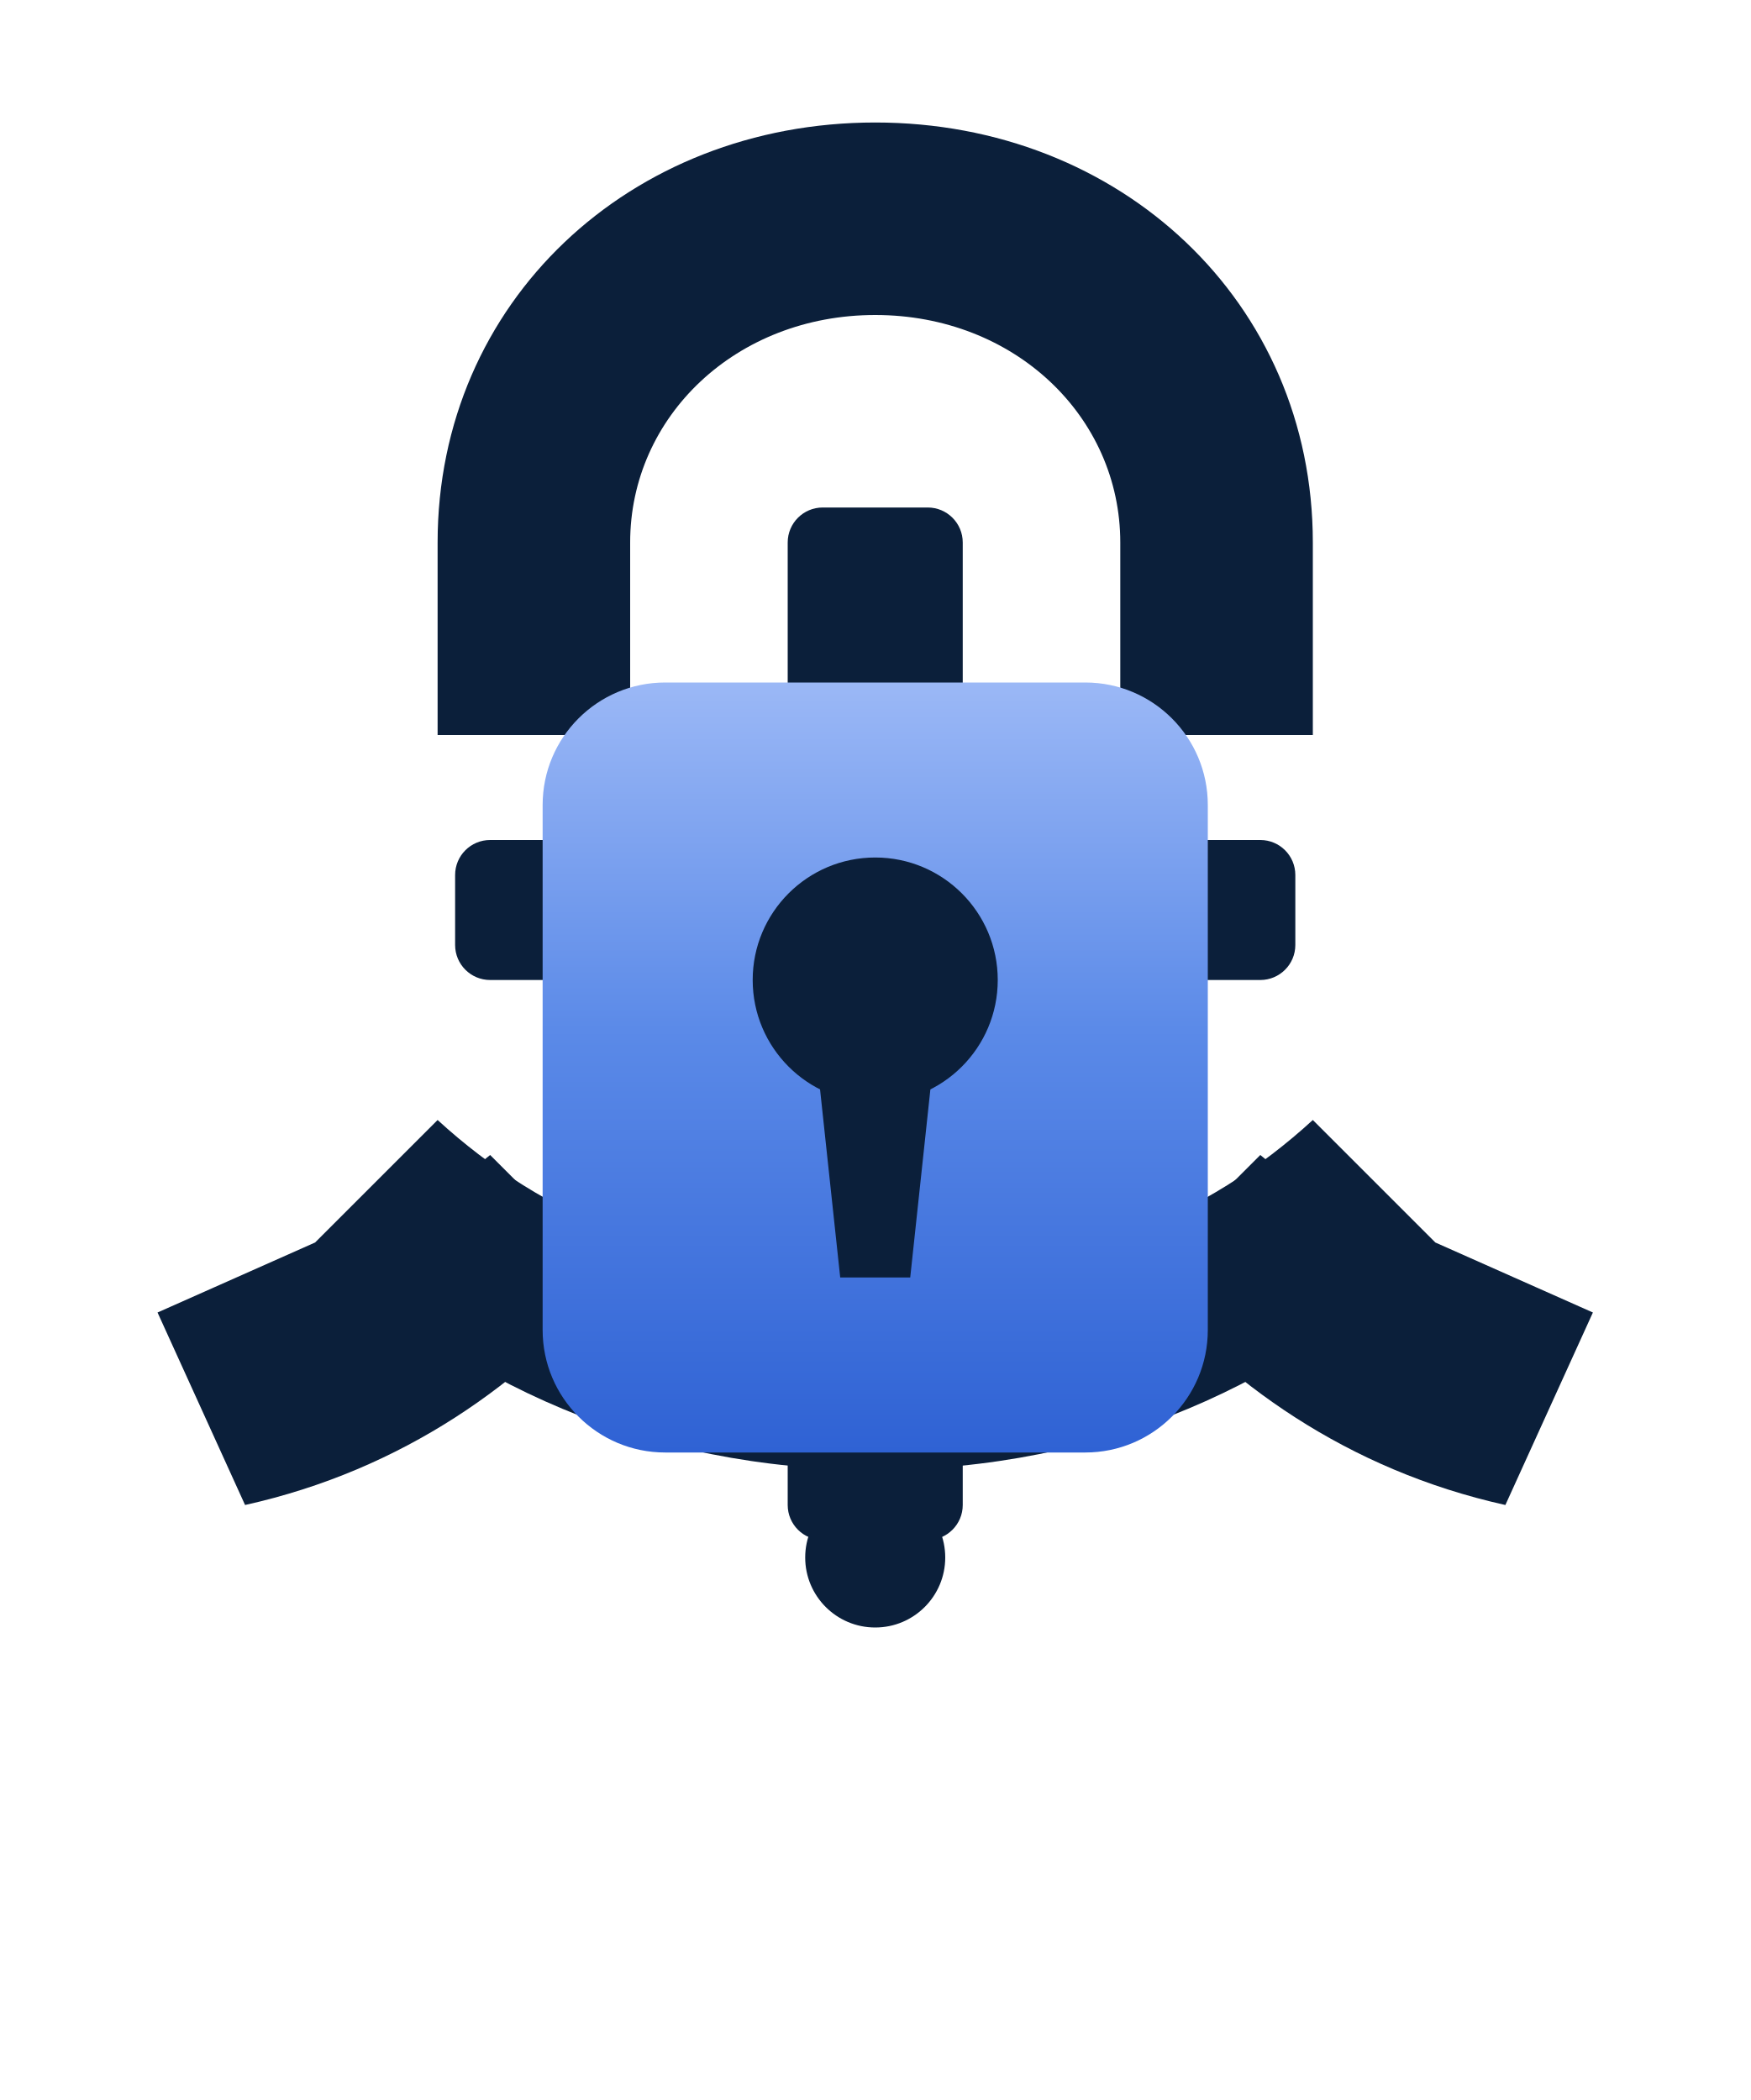
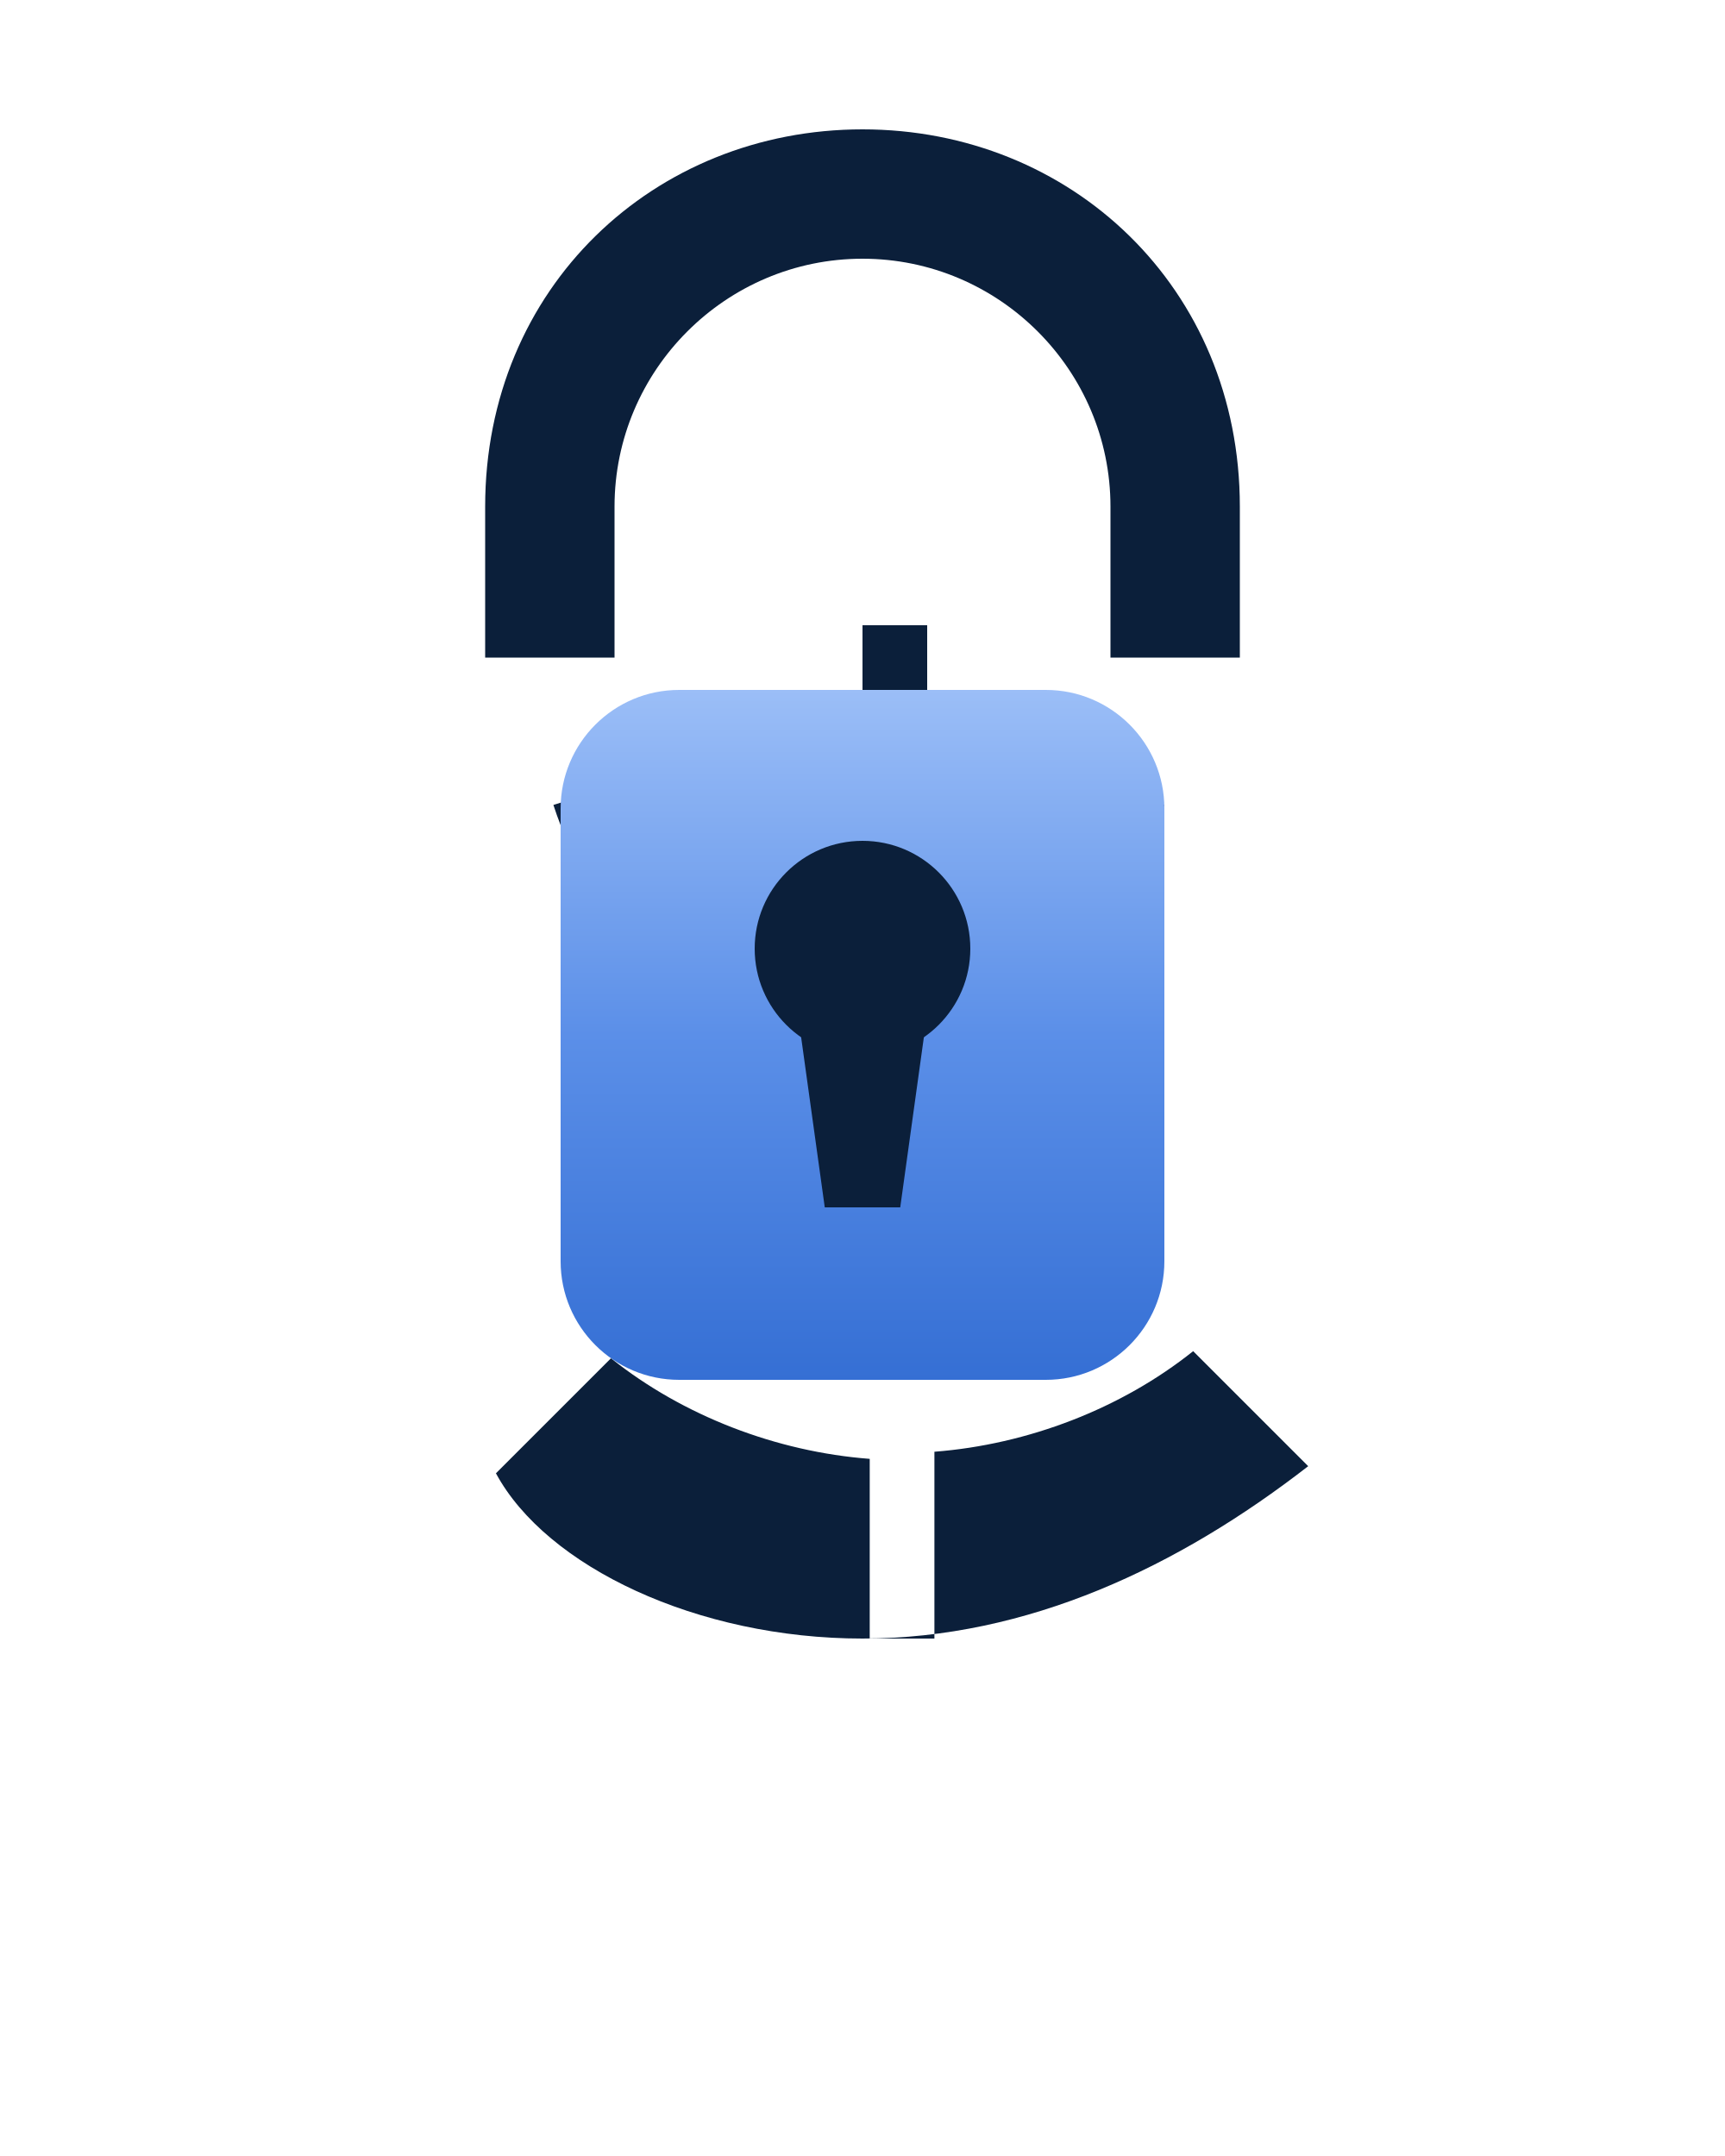
- <svg xmlns="http://www.w3.org/2000/svg" viewBox="0 0 200 240" fill="none" role="img" aria-label="Anchor">
-   <g fill="#0B1F3A">
-     <path d="M100 14c-28 0-50 20.5-50 48v22h22V62c0-14.4 12.1-26 28-26s28 11.6 28 26v22h22V62c0-27.5-22-48-50-48z" />
-     <rect x="90" y="58" width="20" height="118" rx="4" />
-     <rect x="52" y="96" width="96" height="16" rx="4" />
-     <path d="M100 168c-26 0-48-10-64-26l14-14c12 11 28 18 50 18s38-7 50-18l14 14c-16 16-38 26-64 26z" />
-     <path d="M36 142l-18 8 10 22c18-4 32-14 42-26l-14-14c-6 5-13 9-20 10z" />
-     <path d="M164 142l18 8-10 22c-18-4-32-14-42-26l14-14c6 5 13 9 20 10z" />
-     <circle cx="100" cy="178" r="8" />
-   </g>
-   <rect x="62" y="78" width="76" height="88" rx="14" fill="url(#lockGrad)" />
-   <circle cx="100" cy="112" r="14" fill="#0B1F3A" />
-   <path fill="#0B1F3A" d="M93 118h14l-3 28h-8l-3-28z" />
+ <svg xmlns="http://www.w3.org/2000/svg" viewBox="0 0 160 200" fill="none" role="img" aria-label="Anchor mark">
+   <path fill="#0B1F3A" d="M80 12c-19.33 0-35 14.67-35 35v14h12V47c0-12.67 10.33-23 23-23s23 10.33 23 23v14h12V47c0-20.33-15.67-35-35-35zm-6 46h12v38c10.67-3.33 18.67-11 22-21.33l-10.67-3.33C94.67 78.67 88.67 84 80 86.67V58zm0 0V86.67C71.33 84 65.33 78.67 62 71.33L51.33 74.67C54.67 85 62.67 92.67 74 96V58h6zm-28 78.67 10.67-10.67c6.67 5.33 15.33 8.67 24 9.33V152h6v-17.33c8.67-.67 17.33-4 24-9.33l10.67 10.67C109.33 145.33 95.33 152 80 152c-15.33 0-29.33-6.67-34-15.33z" />
+   <rect x="52" y="64" width="56" height="64" rx="11" fill="url(#lockBody)" />
+   <circle cx="80" cy="88" r="10" fill="#0B1F3A" />
+   <path fill="#0B1F3A" d="M74 94h12l-2.5 18h-7L74 94z" />
  <defs>
-     <linearGradient id="lockGrad" x1="100" y1="78" x2="100" y2="166" gradientUnits="userSpaceOnUse">
-       <stop stop-color="#9BB8F6" />
-       <stop offset="0.45" stop-color="#5B8AE8" />
-       <stop offset="1" stop-color="#2F62D4" />
+     <linearGradient id="lockBody" x1="80" y1="64" x2="80" y2="128" gradientUnits="userSpaceOnUse">
+       <stop stop-color="#9BBEF7" />
+       <stop offset="0.5" stop-color="#5B8FE8" />
+       <stop offset="1" stop-color="#356FD4" />
    </linearGradient>
  </defs>
</svg>
